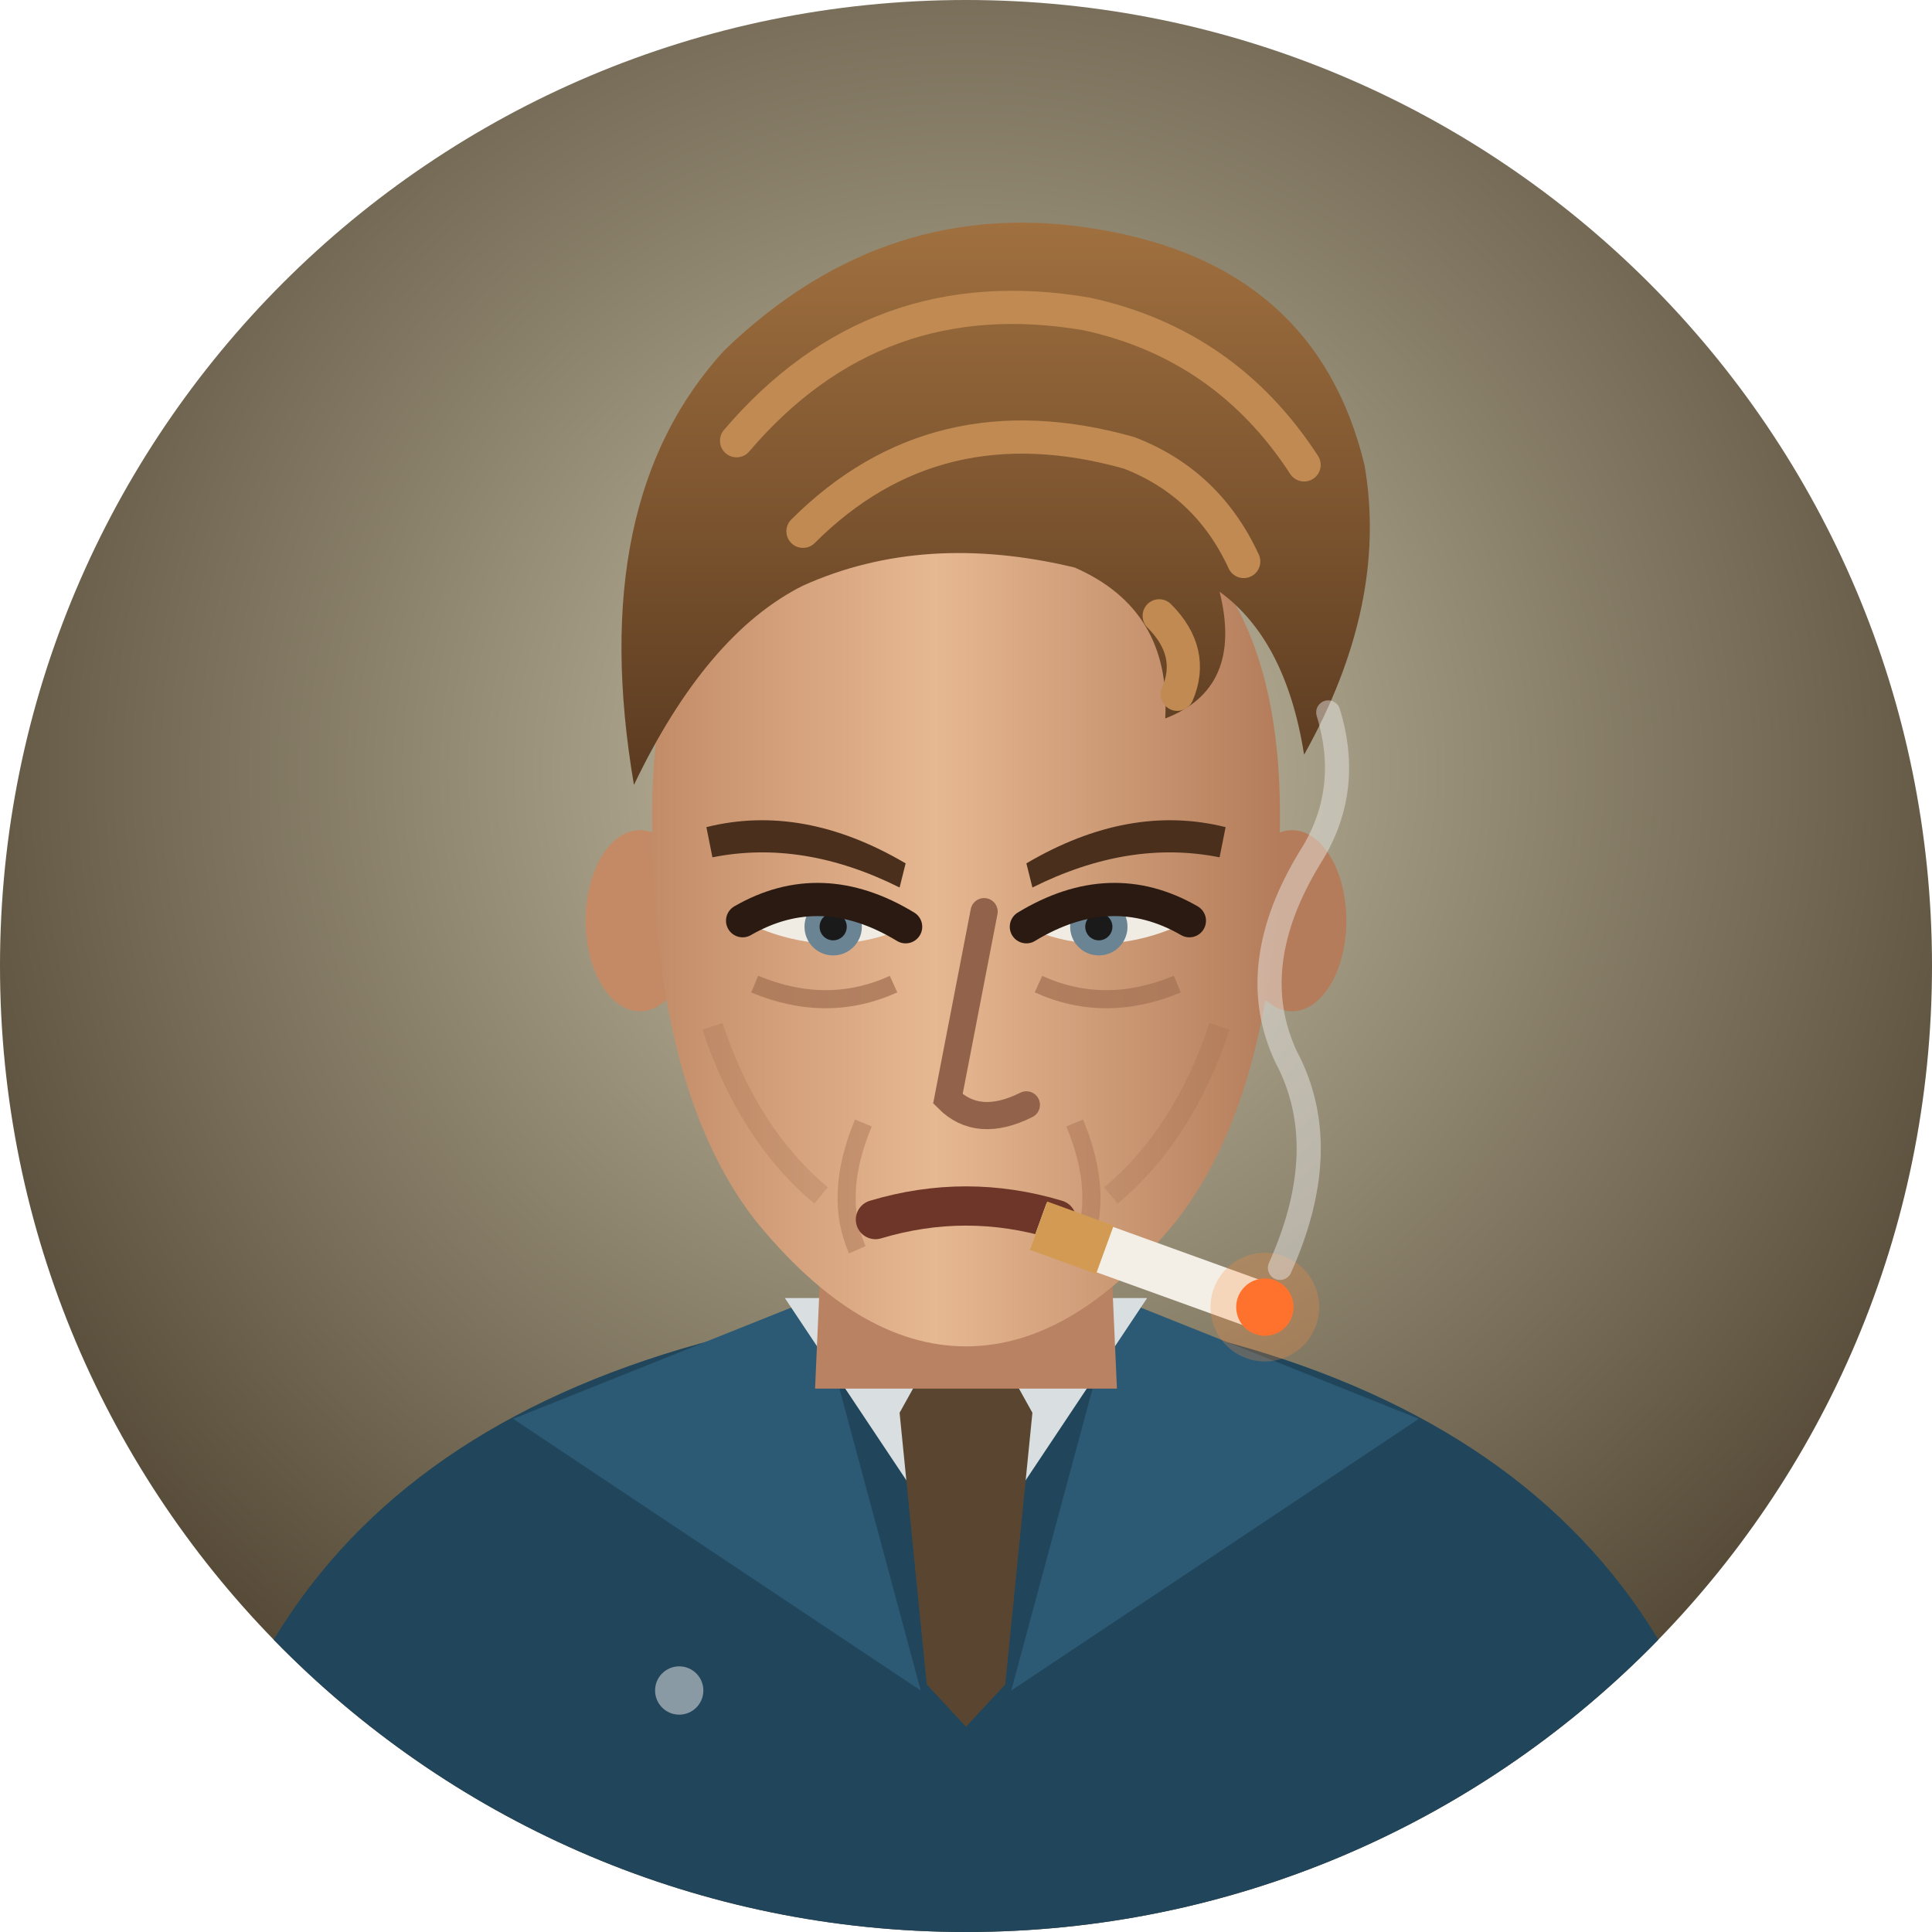
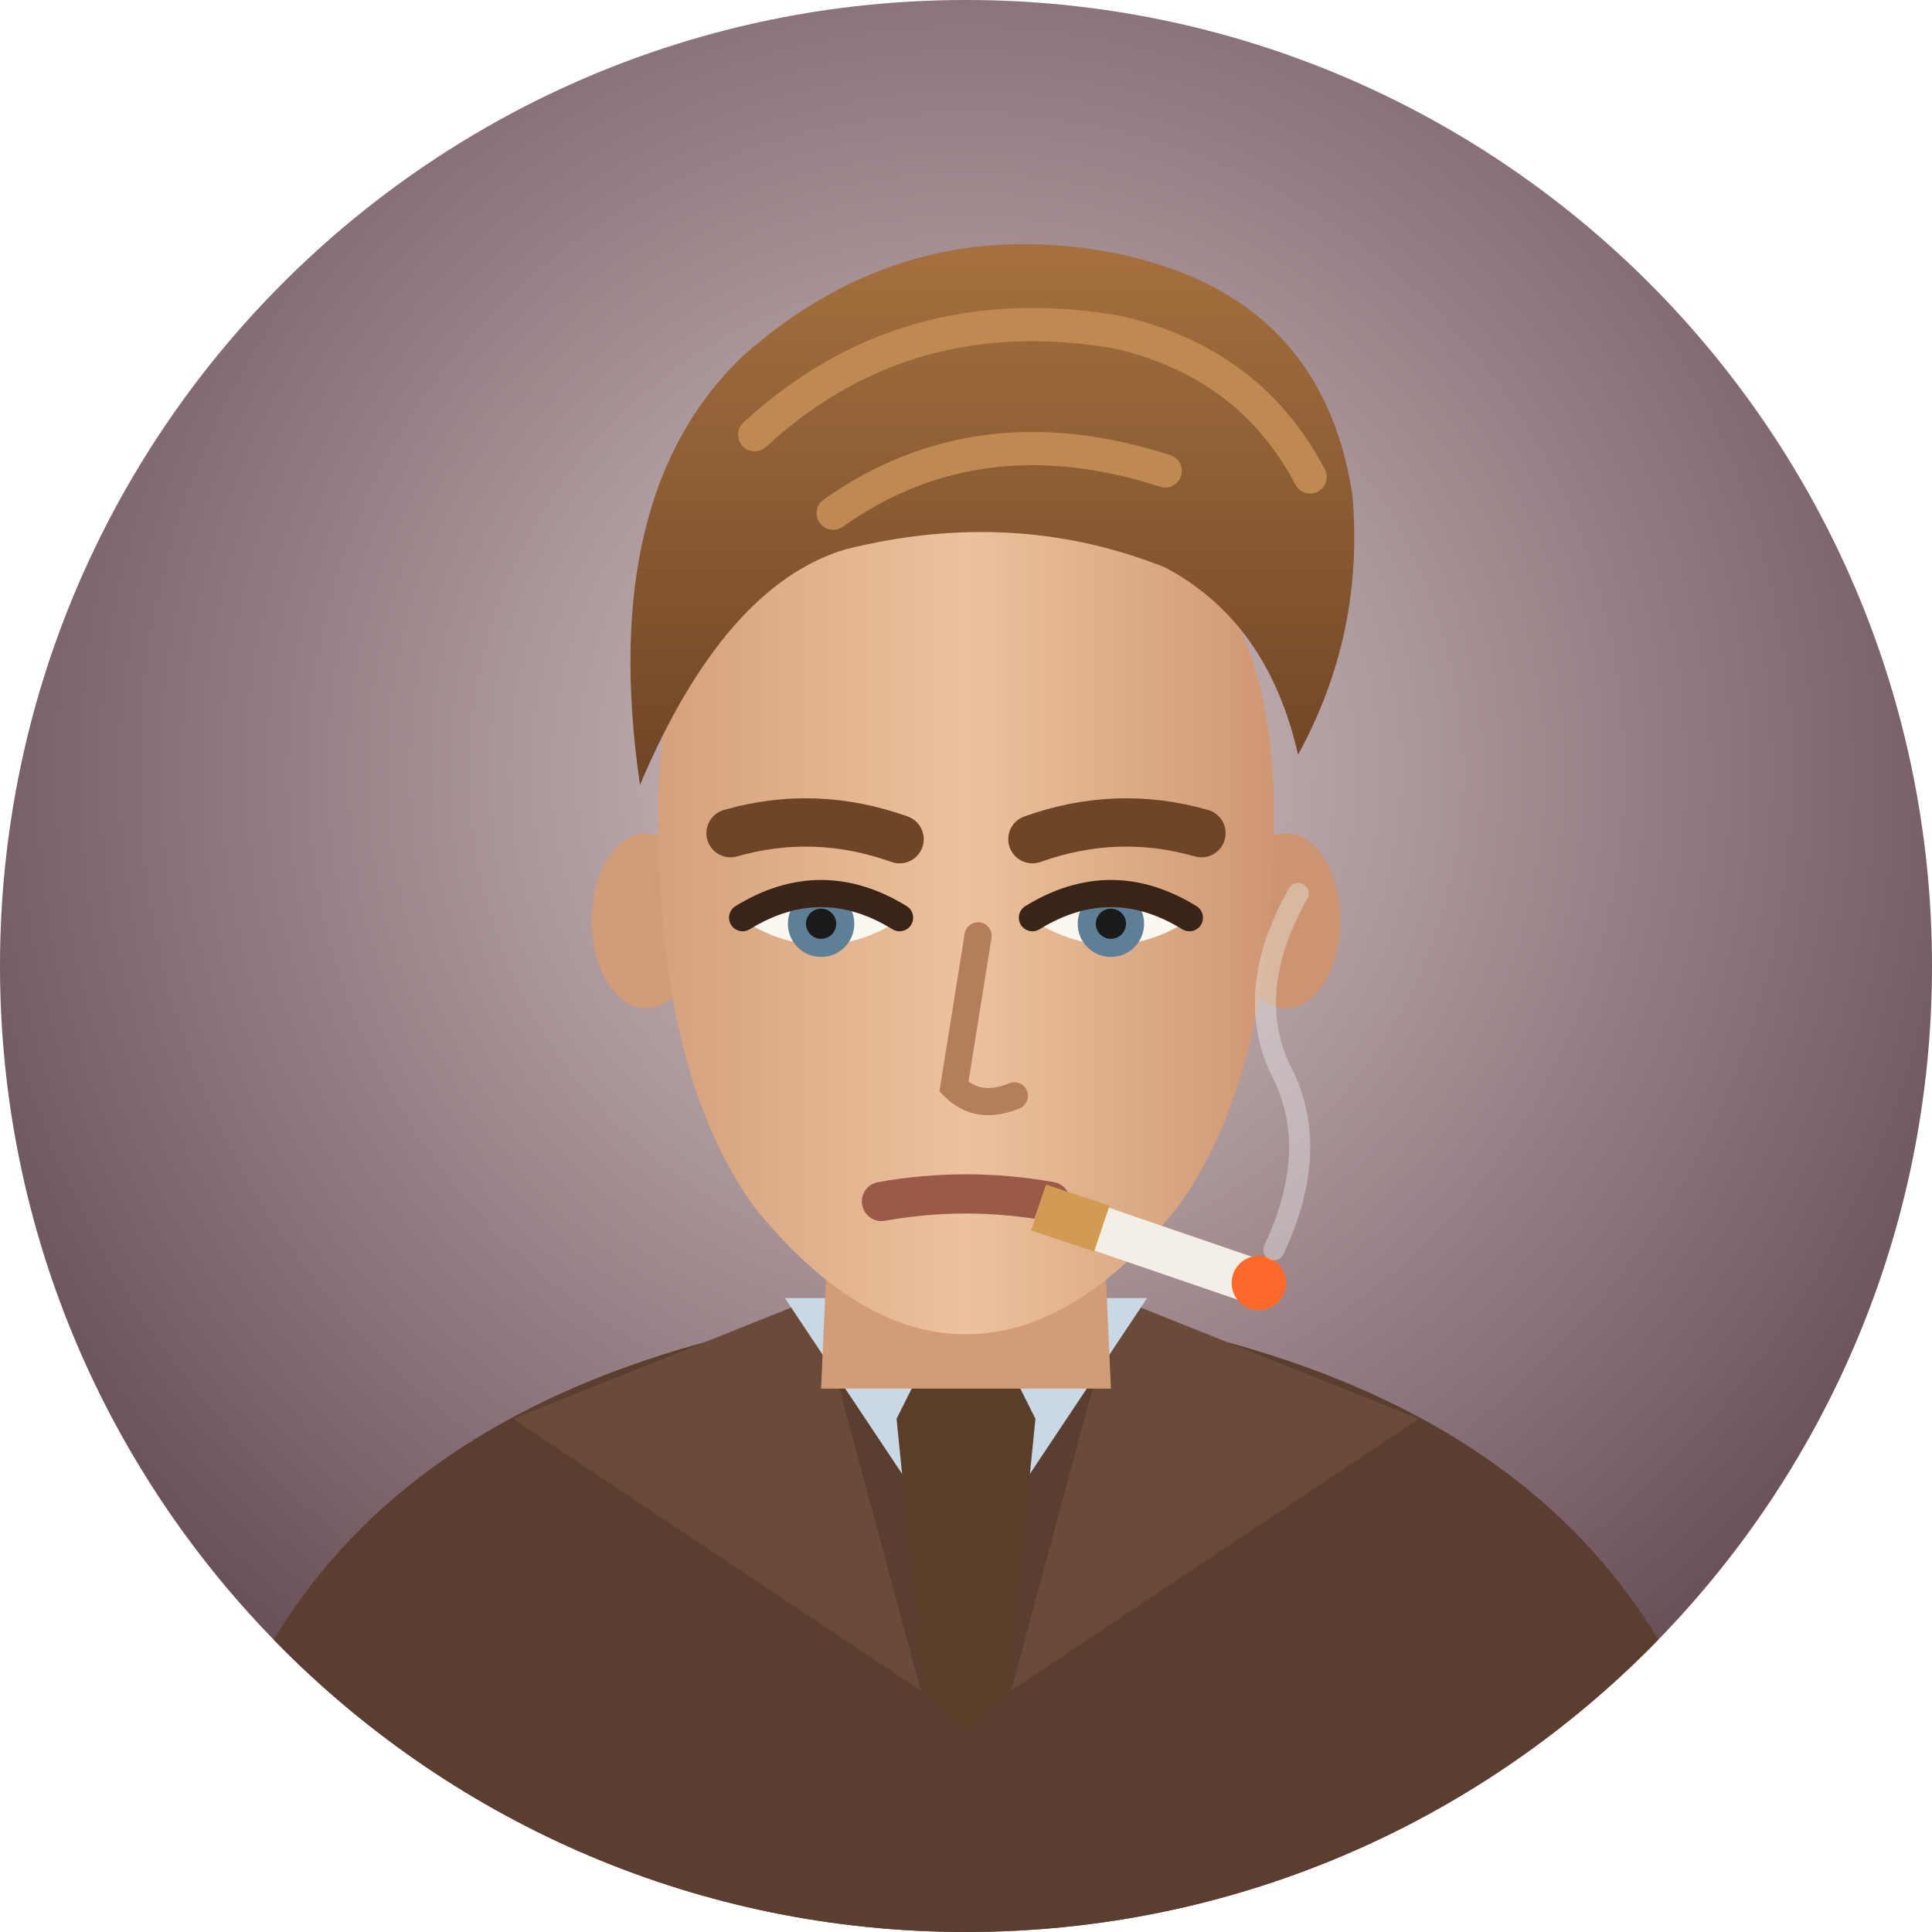
<svg xmlns="http://www.w3.org/2000/svg" viewBox="0 0 64 64">
  <defs>
    <clipPath id="c">
      <circle cx="32" cy="32" r="32" />
    </clipPath>
    <radialGradient id="bg" cx="50%" cy="40%" r="65%">
-       <stop offset="0" stop-color="#c9c2a8" />
-       <stop offset="1" stop-color="#463a28" />
+       <stop offset="0" stop-color="#d8c6c8" />
+       <stop offset="1" stop-color="#5a4048" />
    </radialGradient>
  </defs>
  <g clip-path="url(#c)">
    <rect width="64" height="64" fill="url(#bg)" />
    <defs>
      <linearGradient id="dskin" x1="0" y1="0" x2="1" y2="0">
-         <stop offset="0" stop-color="#c38c68" />
-         <stop offset=".45" stop-color="#e6b892" />
-         <stop offset="1" stop-color="#b47c5a" />
+         <stop offset="0" stop-color="#d6a07c" />
+         <stop offset=".5" stop-color="#ecc29e" />
+         <stop offset="1" stop-color="#cf9772" />
      </linearGradient>
      <linearGradient id="dhair" x1="0" y1="0" x2="0" y2="1">
-         <stop offset="0" stop-color="#a0703f" />
-         <stop offset="1" stop-color="#5a3a20" />
+         <stop offset="0" stop-color="#a6703e" />
+         <stop offset="1" stop-color="#6e4526" />
      </linearGradient>
    </defs>
-     <path d="M6 64 Q8 45 32 43 Q56 45 58 64Z" fill="#21455a" />
-     <path d="M17 47 L27 43 L30.5 56Z M47 47 L37 43 L33.5 56Z" fill="#2c5a74" />
-     <path d="M26 43 L32 52 L38 43Z" fill="#d9dfe0" />
-     <path d="M30.8 45 h2.4 l1 1.8 -.9 9 -1.3 1.4 -1.3 -1.4 -.9 -9Z" fill="#5a4630" />
-     <circle cx="22.5" cy="56" r=".8" fill="#8a9aa4" />
-     <path d="M27.4 37 H36.6 L37 46 H27Z" fill="#b98262" />
-     <path d="M27.4 40 Q32 43 36.6 40 V42 Q32 45 27.4 42Z" fill="#9a6648" opacity=".6" />
-     <ellipse cx="21.2" cy="30.5" rx="1.8" ry="3" fill="#c48a66" />
-     <ellipse cx="42.8" cy="30.5" rx="1.8" ry="3" fill="#b47c5a" />
-     <path d="M21.6 27 Q21.6 15.6 32 15.6 Q42.4 15.6 42.4 27 Q42.4 36 39 40.4 Q35.6 44.6 32 44.6 Q28.4 44.6 25 40.4 Q21.6 36 21.6 27Z" fill="url(#dskin)" />
-     <path d="M23.6 34 Q24.8 37.6 27.2 39.6 M40.4 34 Q39.2 37.6 36.8 39.6" stroke="#a06a4a" stroke-width=".7" fill="none" opacity=".25" />
-     <path d="M21 26 Q19.4 16.6 24 11.6 Q29.4 6.4 36.4 7.6 Q43.6 8.8 45.2 15.4 Q46 20 43.2 25 Q42.6 21.2 40.4 19.6 Q41.2 22.8 38.6 23.8 Q38.8 20.2 35.6 18.8 Q30.6 17.6 26.6 19.4 Q23.4 21 21 26Z" fill="url(#dhair)" />
-     <path d="M24.4 14.6 Q29 9.2 36 10.4 Q40.6 11.4 43.2 15.4 M26.6 17.6 Q31 13.2 37.4 15 Q40 16 41.2 18.6 M38.4 20.4 Q39.6 21.6 39 23" stroke="#c08a52" stroke-width="1.1" fill="none" stroke-linecap="round" />
-     <path d="M23.4 27.4 Q26.6 26.6 30 28.6 L29.8 29.4 Q26.6 27.8 23.6 28.4Z M40.6 27.4 Q37.4 26.6 34 28.6 L34.2 29.4 Q37.4 27.8 40.4 28.4Z" fill="#4a2f1c" />
-     <path d="M24.8 30.6 Q27.2 29.4 29.8 30.8 Q27.4 31.8 24.8 30.6Z M34.2 30.8 Q36.8 29.4 39.2 30.6 Q36.6 31.8 34.2 30.8Z" fill="#f0ece4" />
-     <circle cx="27.6" cy="30.7" r=".95" fill="#6a8494" />
-     <circle cx="36.4" cy="30.7" r=".95" fill="#6a8494" />
-     <circle cx="27.6" cy="30.7" r=".45" fill="#1a1a1a" />
-     <circle cx="36.4" cy="30.7" r=".45" fill="#1a1a1a" />
-     <path d="M24.6 30.5 Q27.2 29 30 30.7 M34 30.7 Q36.8 29 39.4 30.5" stroke="#2a1a12" stroke-width="1.1" fill="none" stroke-linecap="round" />
-     <path d="M25 32.6 Q27.4 33.6 29.6 32.6 M34.4 32.6 Q36.6 33.6 39 32.6" stroke="#a87656" stroke-width=".6" fill="none" opacity=".8" />
-     <path d="M32.6 30.2 L31.4 36.4 Q32.4 37.4 34 36.6" stroke="#93624a" stroke-width=".9" fill="none" stroke-linecap="round" />
-     <path d="M28.6 37.2 Q27.6 39.6 28.4 41.4 M35.6 37.2 Q36.6 39.6 35.8 41.4" stroke="#a06a4a" stroke-width=".6" fill="none" opacity=".4" />
-     <path d="M29 40.4 Q32 39.5 35 40.4" stroke="#6e3628" stroke-width="1.3" fill="none" stroke-linecap="round" />
-     <path d="M34.4 40.6 L41.6 43.2" stroke="#f3efe6" stroke-width="1.6" />
-     <path d="M34.4 40.6 L36.6 41.4" stroke="#d29a52" stroke-width="1.7" />
-     <circle cx="41.9" cy="43.3" r=".95" fill="#ff6a2a" />
-     <circle cx="41.9" cy="43.3" r="1.8" fill="#ff8a3d" opacity=".25" />
-     <path d="M42.4 42 Q44.2 38 42.6 35 Q41.2 32 43.4 28.4 Q44.8 26.2 44 23.6" stroke="#eeeeee" stroke-width=".8" fill="none" opacity=".45" stroke-linecap="round" />
+     <path d="M6 64 Q8 45 32 43 Q56 45 58 64Z" fill="#5a3f30" />
+     <path d="M17 47 L27 43 L30.5 56Z M47 47 L37 43 L33.5 56Z" fill="#6a4a38" />
+     <path d="M26 43 L32 52 L38 43Z" fill="#c9d8e4" />
+     <path d="M30.7 45 h2.6 l1 2 -.9 9 -1.4 1.4 -1.4 -1.4 -.9 -9Z" fill="#5a3e2a" />
+     <path d="M27.6 37 H36.4 L36.8 46 H27.2Z" fill="#d29c78" />
+     <ellipse cx="21.4" cy="30.5" rx="1.8" ry="2.9" fill="#d29c78" />
+     <ellipse cx="42.6" cy="30.5" rx="1.8" ry="2.9" fill="#cc9470" />
+     <path d="M21.8 27 Q21.8 15.8 32 15.8 Q42.2 15.8 42.2 27 Q42.2 35.6 39 40 Q35.6 44.2 32 44.2 Q28.4 44.2 25 40 Q21.8 35.6 21.8 27Z" fill="url(#dskin)" />
+     <path d="M21.2 26 Q19.8 16.4 24.6 11.8 Q30 7 37 8.4 Q43.8 9.8 44.8 16.4 Q45.2 21 43 25 Q42 20.6 38.6 18.8 Q33.6 16.8 28 18.2 Q24 19.4 21.2 26Z" fill="url(#dhair)" />
+     <path d="M25 14.4 Q30 9.8 37 11 Q41.4 12 43.4 15.8 M27.6 17 Q32.4 13.6 38.6 15.6" stroke="#bf8a52" stroke-width="1.1" fill="none" stroke-linecap="round" />
+     <path d="M24.2 27.6 Q27 26.8 29.8 27.8 M34.2 27.8 Q37 26.8 39.8 27.6" stroke="#6e4526" stroke-width="1.6" fill="none" stroke-linecap="round" />
+     <path d="M24.8 30.6 Q27.2 29.2 29.6 30.6 Q27.2 32 24.8 30.6Z M34.4 30.6 Q36.8 29.2 39.2 30.6 Q36.8 32 34.4 30.6Z" fill="#fbf8f2" />
+     <circle cx="27.2" cy="30.6" r="1.1" fill="#5f7f96" />
+     <circle cx="36.8" cy="30.6" r="1.1" fill="#5f7f96" />
+     <circle cx="27.2" cy="30.6" r=".5" fill="#1a1a1a" />
+     <circle cx="36.8" cy="30.6" r=".5" fill="#1a1a1a" />
+     <path d="M24.6 30.4 Q27.2 28.8 29.8 30.4 M34.2 30.4 Q36.8 28.8 39.4 30.4" stroke="#3a2418" stroke-width=".9" fill="none" stroke-linecap="round" />
+     <path d="M32.4 31 L31.6 36 Q32.4 36.8 33.6 36.3" stroke="#b47e5c" stroke-width=".9" fill="none" stroke-linecap="round" />
+     <path d="M29.2 39.8 Q32 39.3 34.8 39.8" stroke="#9a5a48" stroke-width="1.3" fill="none" stroke-linecap="round" />
+     <path d="M34.4 40 L41.4 42.4" stroke="#f3efe6" stroke-width="1.5" />
+     <path d="M34.4 40 L36.5 40.7" stroke="#d29a52" stroke-width="1.6" />
+     <circle cx="41.7" cy="42.5" r=".9" fill="#ff6a2a" />
+     <path d="M42.2 41.4 Q43.8 38 42.4 35.4 Q41.2 32.8 43 29.6" stroke="#eeeeee" stroke-width=".7" fill="none" opacity=".4" stroke-linecap="round" />
  </g>
</svg>
